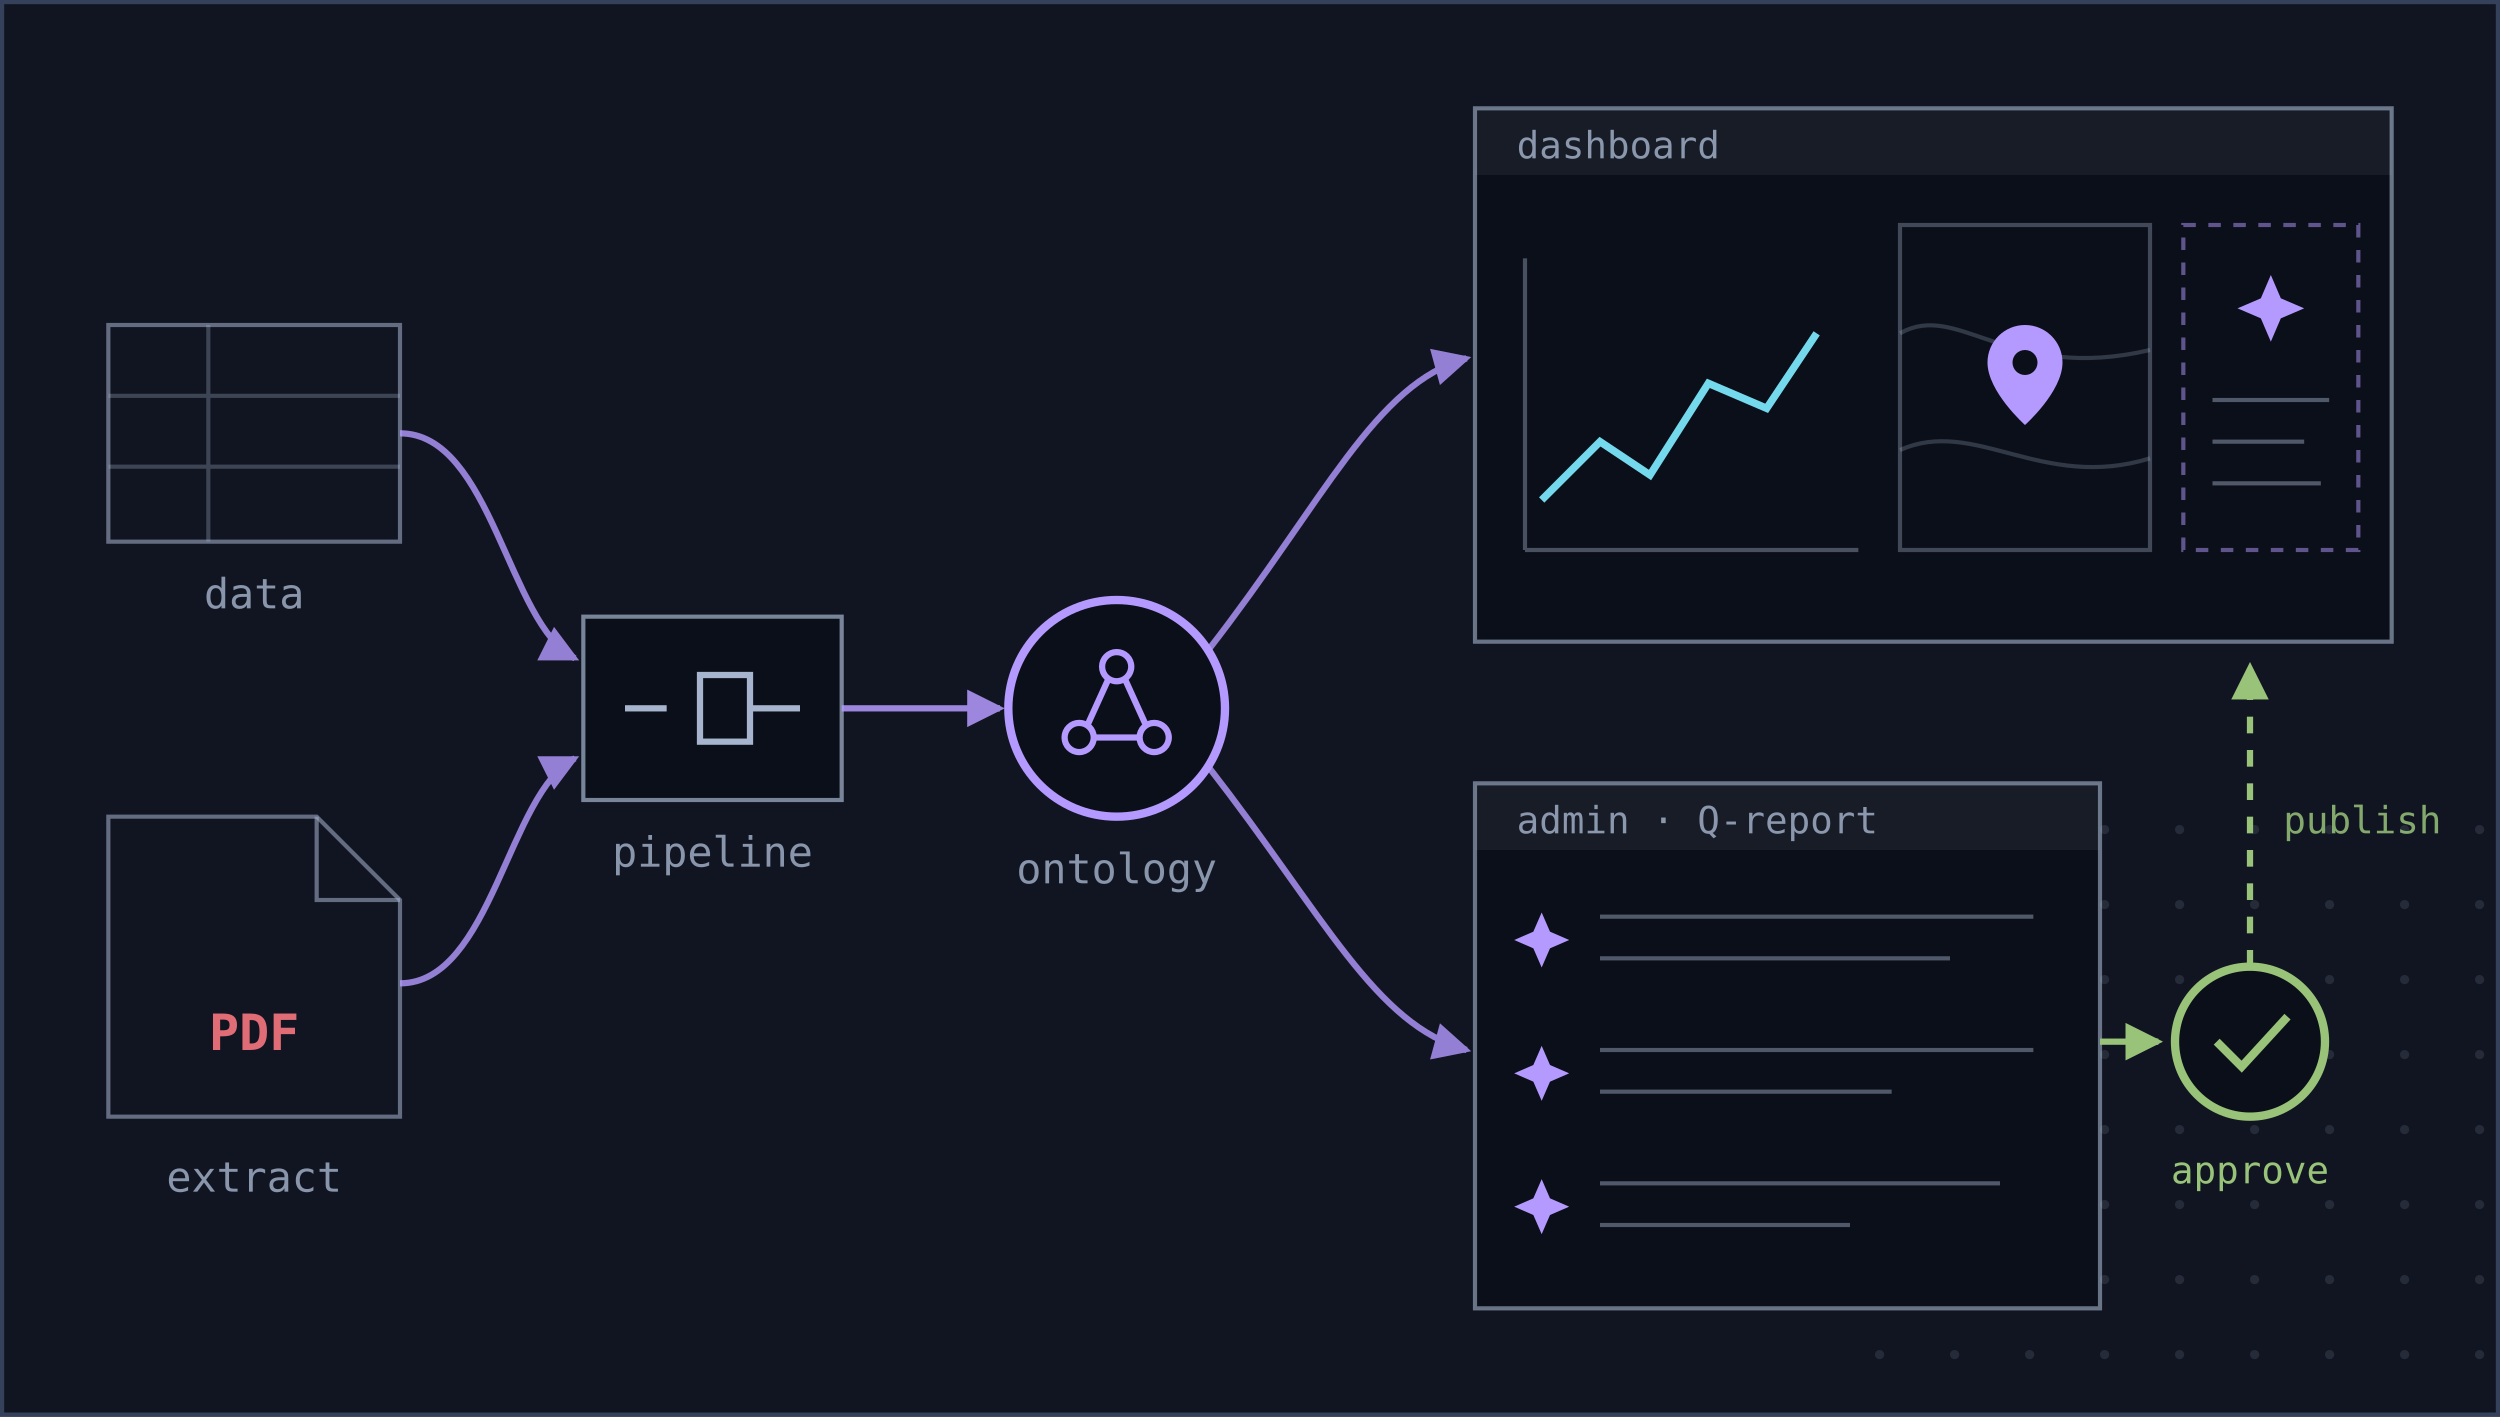
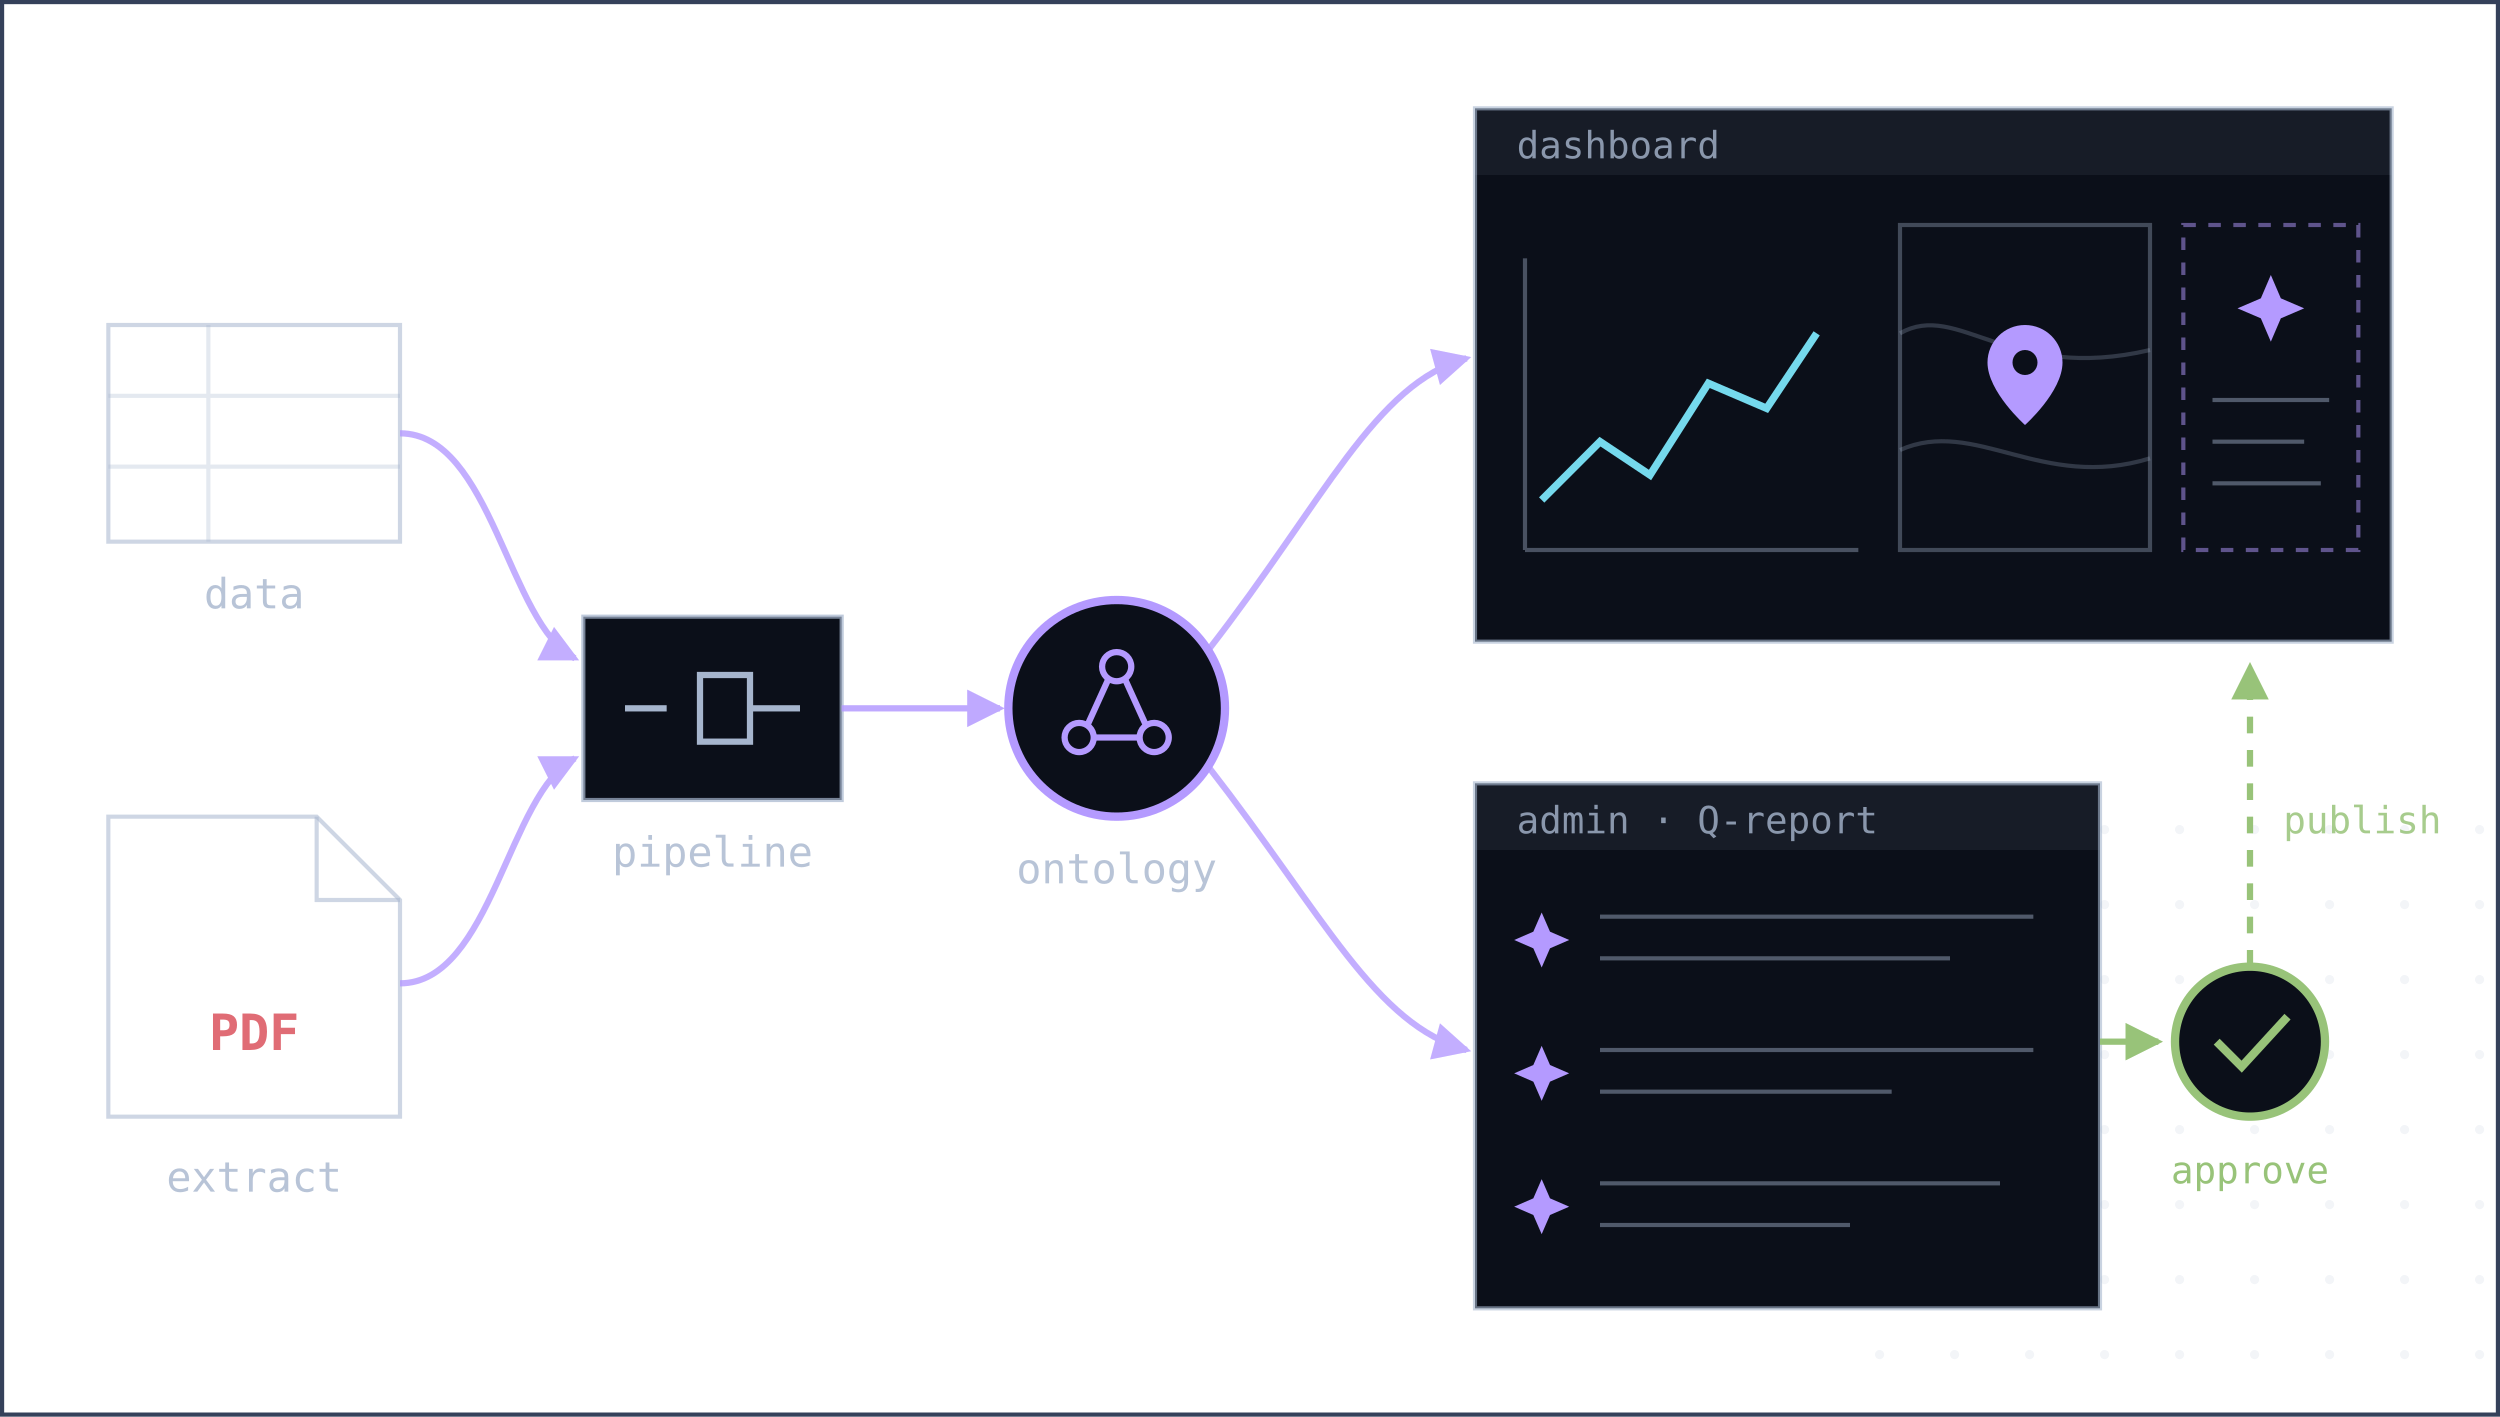
<svg xmlns="http://www.w3.org/2000/svg" viewBox="0 0 600 340" width="600" height="340" role="img" aria-label="Abstract diagram: source data and uploaded PDFs flow through a pipeline into an ontology, which feeds a dashboard with a chart, a map and AI suggestions, and an admin report whose AI-drafted sections pass a human approval check before publishing to the dashboard">
  <defs>
    <pattern id="p7-dots" width="18" height="18" patternUnits="userSpaceOnUse">
      <circle cx="1.1" cy="1.1" r="1.1" fill="#A6B5CD" />
    </pattern>
    <marker id="p7-arrow" viewBox="0 0 8 8" refX="7" refY="4" markerWidth="6" markerHeight="6" orient="auto-start-reverse">
      <path d="M0 0 L8 4 L0 8 Z" fill="#B49AFF" />
    </marker>
    <marker id="p7-arrow-g" viewBox="0 0 8 8" refX="7" refY="4" markerWidth="6" markerHeight="6" orient="auto-start-reverse">
      <path d="M0 0 L8 4 L0 8 Z" fill="#98C379" />
    </marker>
  </defs>
-   <rect width="600" height="340" fill="#111522" />
+   <rect width="600" height="340" fill="#ffffff" />
  <rect x="450" y="190" width="150" height="150" fill="url(#p7-dots)" opacity="0.14" />
  <rect x="0.5" y="0.5" width="599" height="339" fill="none" stroke="#35415A" />
  <g stroke="#A6B5CD" stroke-opacity="0.55" fill="none">
    <rect x="26" y="78" width="70" height="52" />
    <path d="M26 95 h70 M26 112 h70 M50 78 v52" stroke-opacity="0.3" />
    <path d="M26 196 h50 l20 20 v52 h-70z" />
    <path d="M76 196 v20 h20" />
  </g>
  <text x="61" y="252" font-family="'IBM Plex Mono', monospace" font-size="12" font-weight="600" fill="#E06C75" text-anchor="middle">PDF</text>
  <g font-family="'IBM Plex Mono', monospace" font-size="10" fill="#A6B5CD" text-anchor="middle" opacity="0.8">
    <text x="61" y="146">data</text>
    <text x="61" y="286">extract</text>
  </g>
  <g class="data-path" stroke="#B49AFF" stroke-width="1.5" opacity="0.8" fill="none" marker-end="url(#p7-arrow)">
    <path d="M96 104 C 118 104, 122 150, 138 158" />
    <path d="M96 236 C 118 236, 122 190, 138 182" />
  </g>
  <rect x="140" y="148" width="62" height="44" fill="#0B0F19" stroke="#A6B5CD" stroke-opacity="0.7" />
  <path d="M150 170 h10 M168 162 h12 v16 h-12z M180 170 h12" stroke="#A6B5CD" fill="none" stroke-width="1.5" />
  <text x="171" y="208" font-family="'IBM Plex Mono', monospace" font-size="10" fill="#A6B5CD" text-anchor="middle" opacity="0.8">pipeline</text>
  <path class="data-path" d="M202 170 L 240 170" stroke="#B49AFF" stroke-width="1.5" opacity="0.85" marker-end="url(#p7-arrow)" fill="none" />
  <circle cx="268" cy="170" r="26" fill="#0B0F19" stroke="#B49AFF" stroke-width="2" />
  <g fill="none" stroke="#B49AFF" stroke-width="1.5">
    <circle cx="268" cy="160" r="3.5" />
    <circle cx="259" cy="177" r="3.5" />
    <circle cx="277" cy="177" r="3.5" />
    <path d="M266 163 l-5 11 M270 163 l5 11 M262.5 177 h11" />
  </g>
  <text x="268" y="212" font-family="'IBM Plex Mono', monospace" font-size="10" fill="#A6B5CD" text-anchor="middle" opacity="0.8">ontology</text>
  <g class="data-path" stroke="#B49AFF" stroke-width="1.5" opacity="0.8" fill="none" marker-end="url(#p7-arrow)">
    <path d="M290 156 C 318 120, 330 92, 352 86" />
    <path d="M290 184 C 318 220, 330 246, 352 252" />
  </g>
  <rect x="354" y="26" width="220" height="128" fill="#0B0F19" stroke="#A6B5CD" stroke-opacity="0.6" />
  <rect x="354" y="26" width="220" height="16" fill="#A6B5CD" fill-opacity="0.08" />
  <text x="364" y="38" font-family="'IBM Plex Mono', monospace" font-size="9" fill="#A6B5CD" opacity="0.8">dashboard</text>
  <path d="M366 132 v-70 M366 132 h80" stroke="#A6B5CD" stroke-opacity="0.4" fill="none" />
  <path d="M370 120 l14 -14 12 8 14 -22 14 6 12 -18" stroke="#75D9ED" stroke-width="1.8" fill="none" />
  <rect x="456" y="54" width="60" height="78" fill="none" stroke="#A6B5CD" stroke-opacity="0.35" />
  <path d="M456 80 C 470 72, 482 92, 516 84 M456 108 C 474 100, 490 118, 516 110" stroke="#A6B5CD" stroke-opacity="0.25" fill="none" />
  <path d="M486 102 s-9 -8 -9 -15 a9 9 0 0 1 18 0 c0 7 -9 15 -9 15z" fill="#B49AFF" />
  <circle cx="486" cy="87" r="3" fill="#0B0F19" />
  <rect x="524" y="54" width="42" height="78" fill="none" stroke="#B49AFF" stroke-opacity="0.5" stroke-dasharray="3 3" />
  <path d="M545 66 l2.4 5.6 5.6 2.4 -5.6 2.4 -2.4 5.6 -2.4 -5.6 -5.6 -2.4 5.6 -2.4z" fill="#B49AFF" />
  <path d="M531 96 h28 M531 106 h22 M531 116 h26" stroke="#A6B5CD" stroke-opacity="0.45" />
  <rect x="354" y="188" width="150" height="126" fill="#0B0F19" stroke="#A6B5CD" stroke-opacity="0.6" />
  <rect x="354" y="188" width="150" height="16" fill="#A6B5CD" fill-opacity="0.08" />
  <text x="364" y="200" font-family="'IBM Plex Mono', monospace" font-size="9" fill="#A6B5CD" opacity="0.8">admin · Q-report</text>
  <g stroke="#A6B5CD" stroke-opacity="0.45">
    <path d="M384 220 h104 M384 230 h84" />
    <path d="M384 252 h104 M384 262 h70" />
    <path d="M384 284 h96 M384 294 h60" />
  </g>
  <g fill="#B49AFF">
    <path d="M370 219 l2 4.6 4.6 2 -4.6 2 -2 4.6 -2 -4.6 -4.6 -2 4.6 -2z" />
    <path d="M370 251 l2 4.6 4.6 2 -4.6 2 -2 4.6 -2 -4.6 -4.6 -2 4.6 -2z" />
    <path d="M370 283 l2 4.6 4.6 2 -4.6 2 -2 4.6 -2 -4.6 -4.6 -2 4.6 -2z" />
  </g>
  <circle cx="540" cy="250" r="18" fill="#0B0F19" stroke="#98C379" stroke-width="2" />
  <path d="M532 250 l6 6 11 -12" stroke="#98C379" stroke-width="2" fill="none" />
  <text x="540" y="284" font-family="'IBM Plex Mono', monospace" font-size="9" fill="#98C379" text-anchor="middle">approve</text>
  <path class="data-path" d="M504 250 L 518 250" stroke="#98C379" stroke-width="1.5" fill="none" marker-end="url(#p7-arrow-g)" />
  <path class="data-path" d="M540 232 L 540 160" stroke="#98C379" stroke-width="1.5" stroke-dasharray="4 4" fill="none" marker-end="url(#p7-arrow-g)" />
  <text x="548" y="200" font-family="'IBM Plex Mono', monospace" font-size="9" fill="#98C379" opacity="0.85">publish</text>
</svg>
